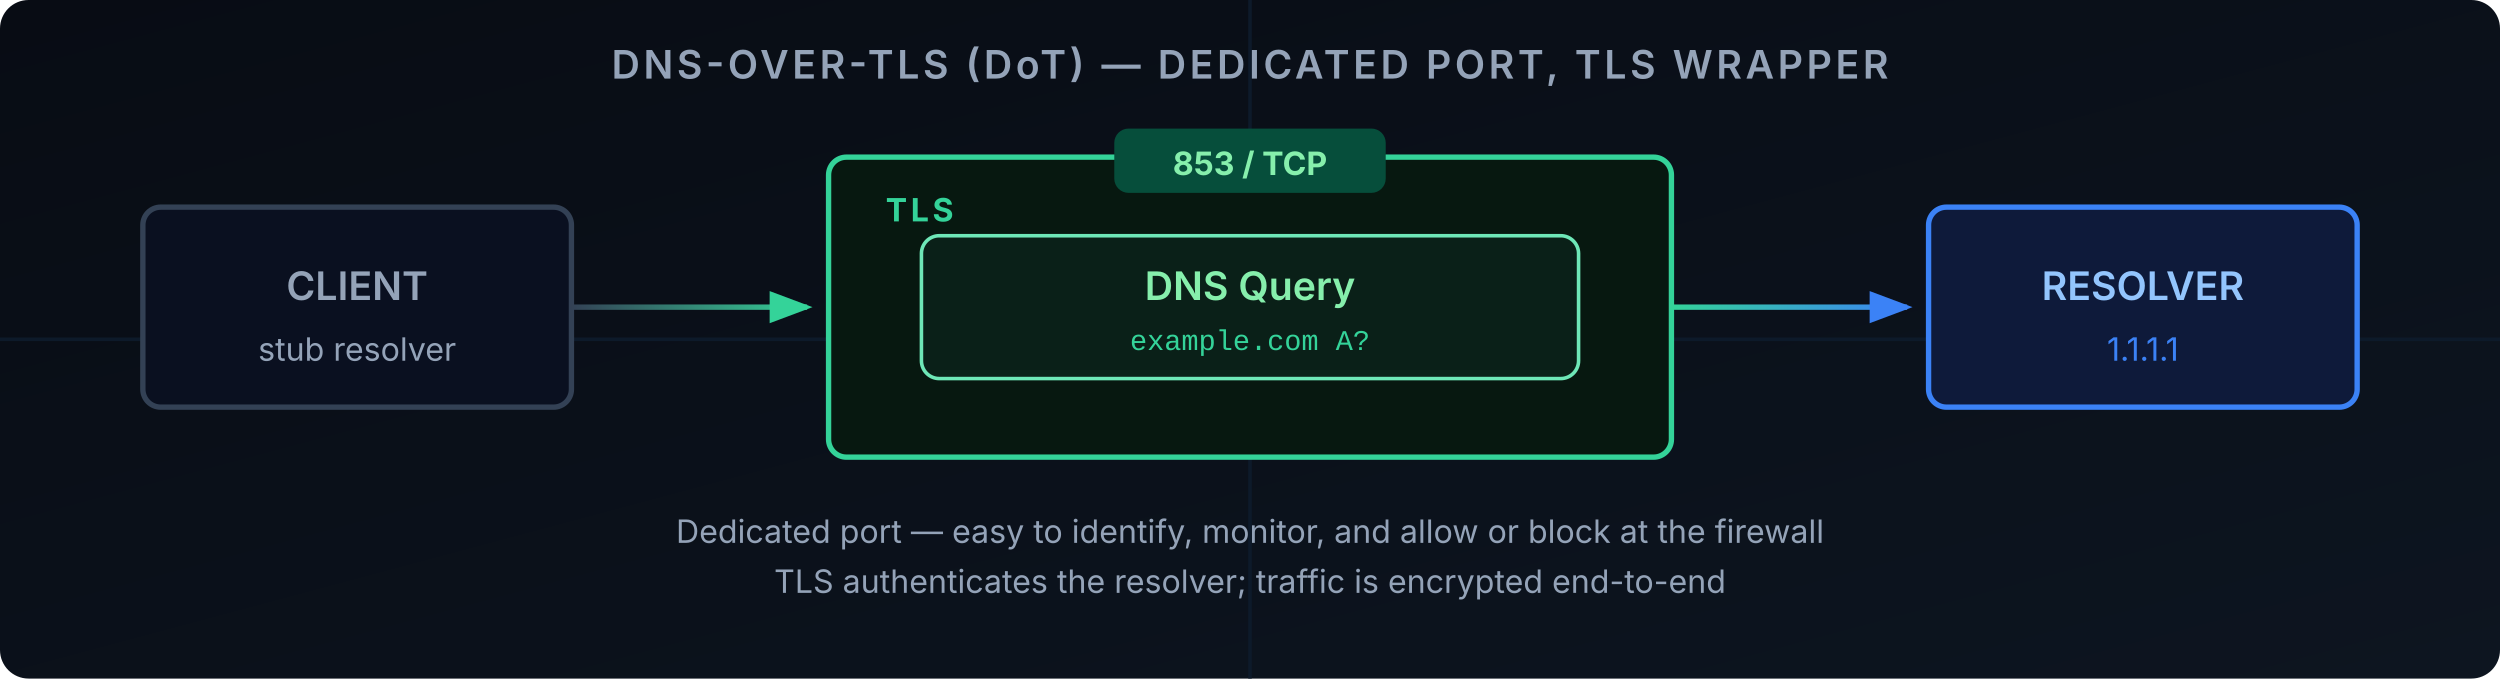
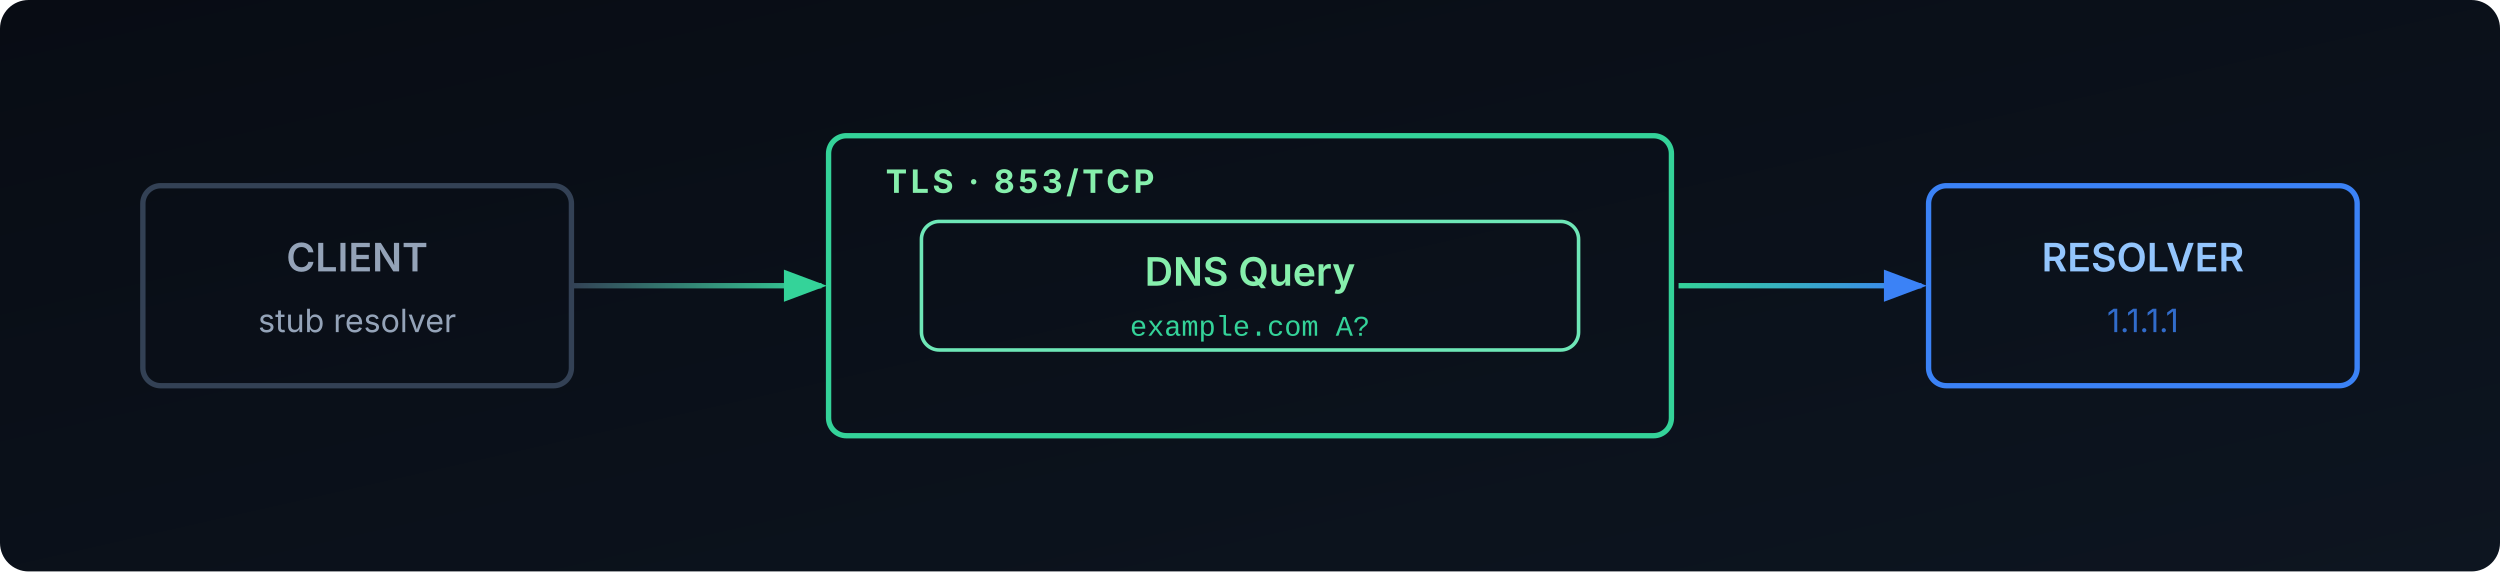
- <svg xmlns="http://www.w3.org/2000/svg" viewBox="0 0 700 190" width="700" height="190" font-family="system-ui,-apple-system,BlinkMacSystemFont,'Segoe UI',sans-serif">
+ <svg xmlns="http://www.w3.org/2000/svg" viewBox="0 0 700 160" width="700" height="160" font-family="system-ui,-apple-system,BlinkMacSystemFont,'Segoe UI',sans-serif">
  <defs>
    <linearGradient id="bg" x1="0" y1="0" x2="1" y2="1">
      <stop offset="0%" stop-color="#080c14" />
      <stop offset="100%" stop-color="#0d1520" />
    </linearGradient>
-     <linearGradient id="arrowLeft" x1="160" y1="86" x2="228" y2="86" gradientUnits="userSpaceOnUse">
+     <linearGradient id="arrowLeft" x1="160" y1="80" x2="230" y2="80" gradientUnits="userSpaceOnUse">
      <stop offset="0%" stop-color="#334155" />
      <stop offset="100%" stop-color="#34d399" />
    </linearGradient>
-     <linearGradient id="arrowRight" x1="468" y1="86" x2="536" y2="86" gradientUnits="userSpaceOnUse">
+     <linearGradient id="arrowRight" x1="470" y1="80" x2="538" y2="80" gradientUnits="userSpaceOnUse">
      <stop offset="0%" stop-color="#34d399" />
      <stop offset="100%" stop-color="#3b82f6" />
    </linearGradient>
    <marker id="arrowheadLeft" markerWidth="8" markerHeight="6" refX="7" refY="3" orient="auto">
-       <path d="M0,0 L8,3 L0,6 Z" fill="#34d399" />
+       <polygon points="0,0 8,3 0,6" fill="#34d399" />
    </marker>
    <marker id="arrowheadRight" markerWidth="8" markerHeight="6" refX="7" refY="3" orient="auto">
-       <path d="M0,0 L8,3 L0,6 Z" fill="#3b82f6" />
+       <polygon points="0,0 8,3 0,6" fill="#3b82f6" />
    </marker>
  </defs>
-   <rect width="700" height="190" fill="url(#bg)" rx="8" />
-   <line x1="0" y1="95" x2="700" y2="95" stroke="#0d1a2a" stroke-width="1" />
-   <line x1="350" y1="0" x2="350" y2="190" stroke="#0d1a2a" stroke-width="1" />
-   <text x="350" y="22" text-anchor="middle" font-size="11" font-weight="600" fill="#94a3b8" letter-spacing="1">DNS-OVER-TLS (DoT) — DEDICATED PORT, TLS WRAPPER</text>
-   <rect x="40" y="58" width="120" height="56" fill="#0a1020" stroke="#334155" stroke-width="1.5" rx="5" />
-   <text x="100" y="84" text-anchor="middle" font-size="11" font-weight="600" fill="#94a3b8">CLIENT</text>
-   <text x="100" y="101" text-anchor="middle" font-size="9" fill="#94a3b8">stub resolver</text>
-   <line x1="160" y1="86" x2="226" y2="86" stroke="url(#arrowLeft)" stroke-width="1.5" marker-end="url(#arrowheadLeft)" />
-   <rect x="232" y="44" width="236" height="84" fill="#071810" stroke="#34d399" stroke-width="1.5" rx="5" />
-   <rect x="312" y="36" width="76" height="18" fill="#064e3b" rx="4" />
-   <text x="350" y="49" text-anchor="middle" font-size="9" font-weight="700" fill="#86efac">853 / TCP</text>
-   <text x="248" y="62" font-size="9" font-weight="700" fill="#34d399" letter-spacing="1">TLS</text>
-   <rect x="258" y="66" width="184" height="40" fill="#0a2018" stroke="#6ee7b7" stroke-width="1" rx="5" />
-   <text x="350" y="84" text-anchor="middle" font-size="11" font-weight="600" fill="#86efac">DNS Query</text>
-   <text x="350" y="98" text-anchor="middle" font-size="8" fill="#34d399" font-family="'Courier New',monospace">example.com A?</text>
-   <line x1="468" y1="86" x2="534" y2="86" stroke="url(#arrowRight)" stroke-width="1.5" marker-end="url(#arrowheadRight)" />
-   <rect x="540" y="58" width="120" height="56" fill="#0e1a3a" stroke="#3b82f6" stroke-width="1.5" rx="5" />
-   <text x="600" y="84" text-anchor="middle" font-size="11" font-weight="600" fill="#93c5fd">RESOLVER</text>
-   <text x="600" y="101" text-anchor="middle" font-size="9" fill="#3b82f6">1.1.1.1</text>
-   <text x="350" y="152" text-anchor="middle" font-size="9" fill="#94a3b8">Dedicated port — easy to identify, monitor, and allow or block at the firewall</text>
-   <text x="350" y="166" text-anchor="middle" font-size="9" fill="#94a3b8">TLS authenticates the resolver; traffic is encrypted end-to-end</text>
+   <rect width="700" height="160" fill="url(#bg)" rx="8" />
+   <rect x="40" y="52" width="120" height="56" fill="none" stroke="#334155" stroke-width="1.5" rx="5" />
+   <text x="100" y="76" text-anchor="middle" font-size="11" font-weight="600" fill="#94a3b8">CLIENT</text>
+   <text x="100" y="93" text-anchor="middle" font-size="9" fill="#94a3b8">stub resolver</text>
+   <line x1="160" y1="80" x2="230" y2="80" stroke="url(#arrowLeft)" stroke-width="1.5" marker-end="url(#arrowheadLeft)" />
+   <rect x="232" y="38" width="236" height="84" fill="none" stroke="#34d399" stroke-width="1.5" rx="5" />
+   <text x="248" y="54" font-size="9" font-weight="700" fill="#86efac" letter-spacing="1">TLS · 853/TCP</text>
+   <rect x="258" y="62" width="184" height="36" fill="none" stroke="#6ee7b7" stroke-width="1" rx="5" />
+   <text x="350" y="80" text-anchor="middle" font-size="11" font-weight="600" fill="#86efac">DNS Query</text>
+   <text x="350" y="94" text-anchor="middle" font-size="8" fill="#34d399" font-family="'Courier New',monospace">example.com A?</text>
+   <line x1="470" y1="80" x2="538" y2="80" stroke="url(#arrowRight)" stroke-width="1.5" marker-end="url(#arrowheadRight)" />
+   <rect x="540" y="52" width="120" height="56" fill="none" stroke="#3b82f6" stroke-width="1.5" rx="5" />
+   <text x="600" y="76" text-anchor="middle" font-size="11" font-weight="600" fill="#93c5fd">RESOLVER</text>
+   <text x="600" y="93" text-anchor="middle" font-size="9" fill="#3b82f6" opacity="0.8">1.1.1.1</text>
</svg>
